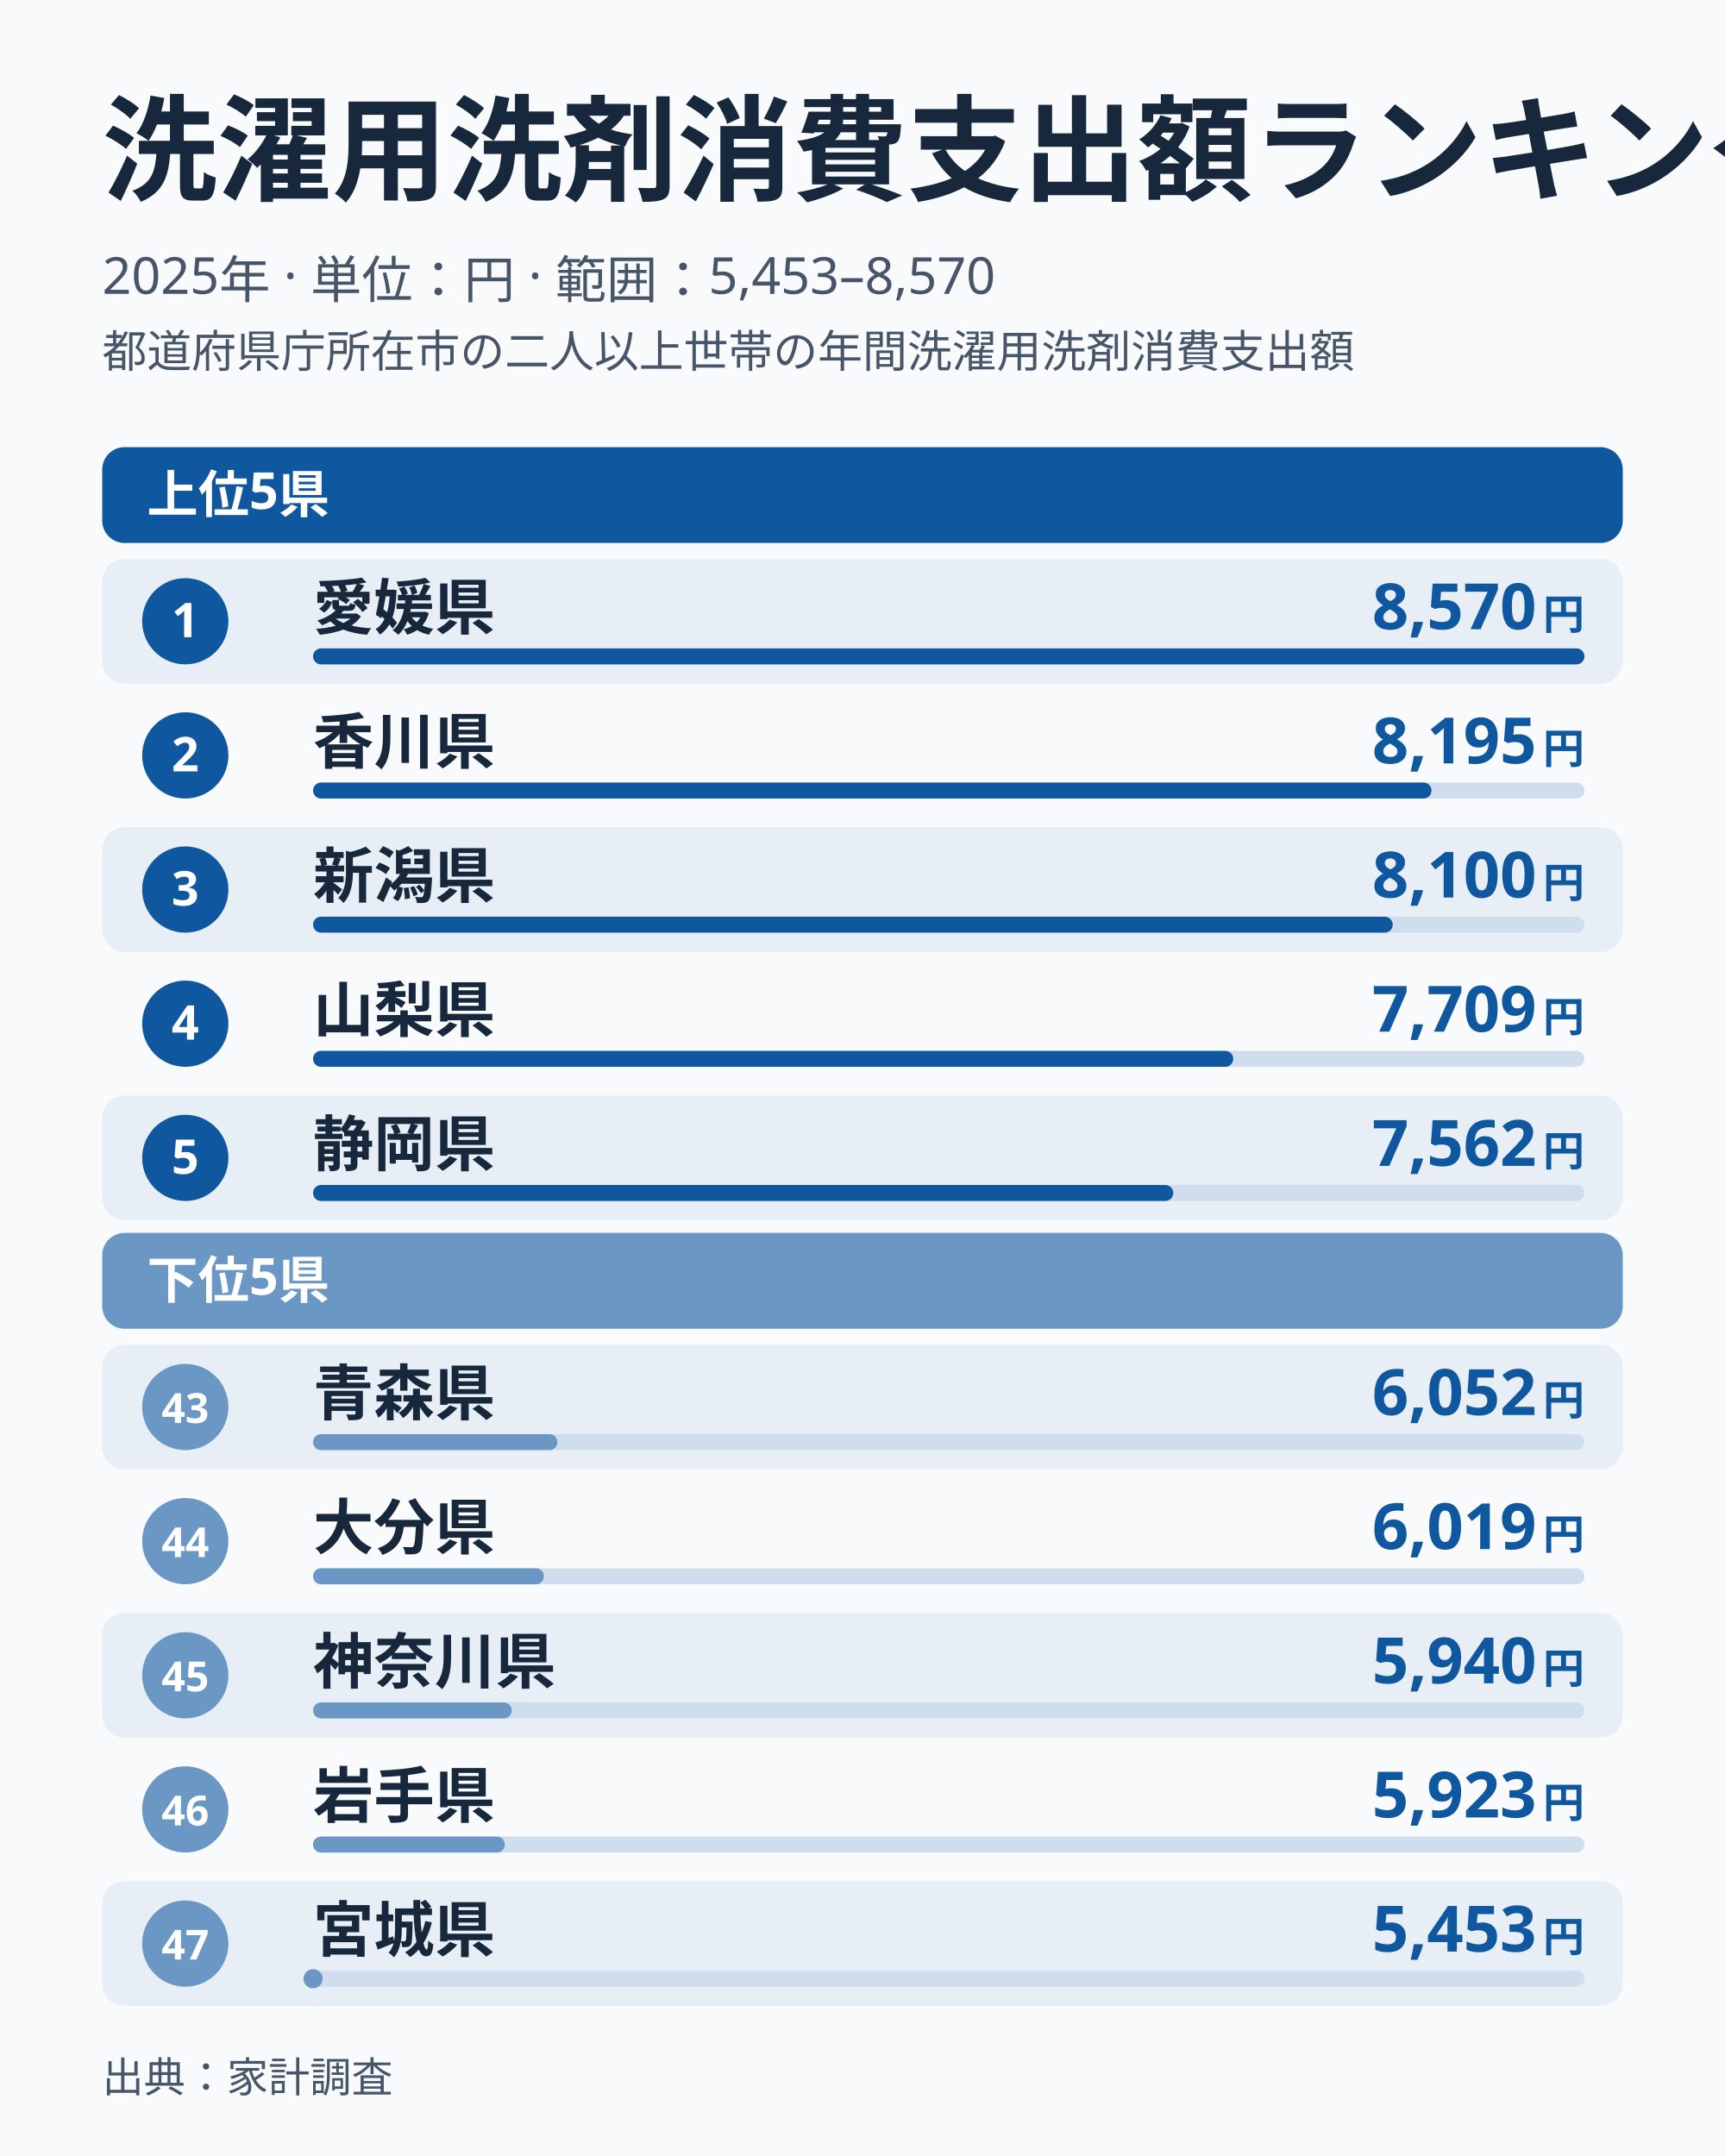
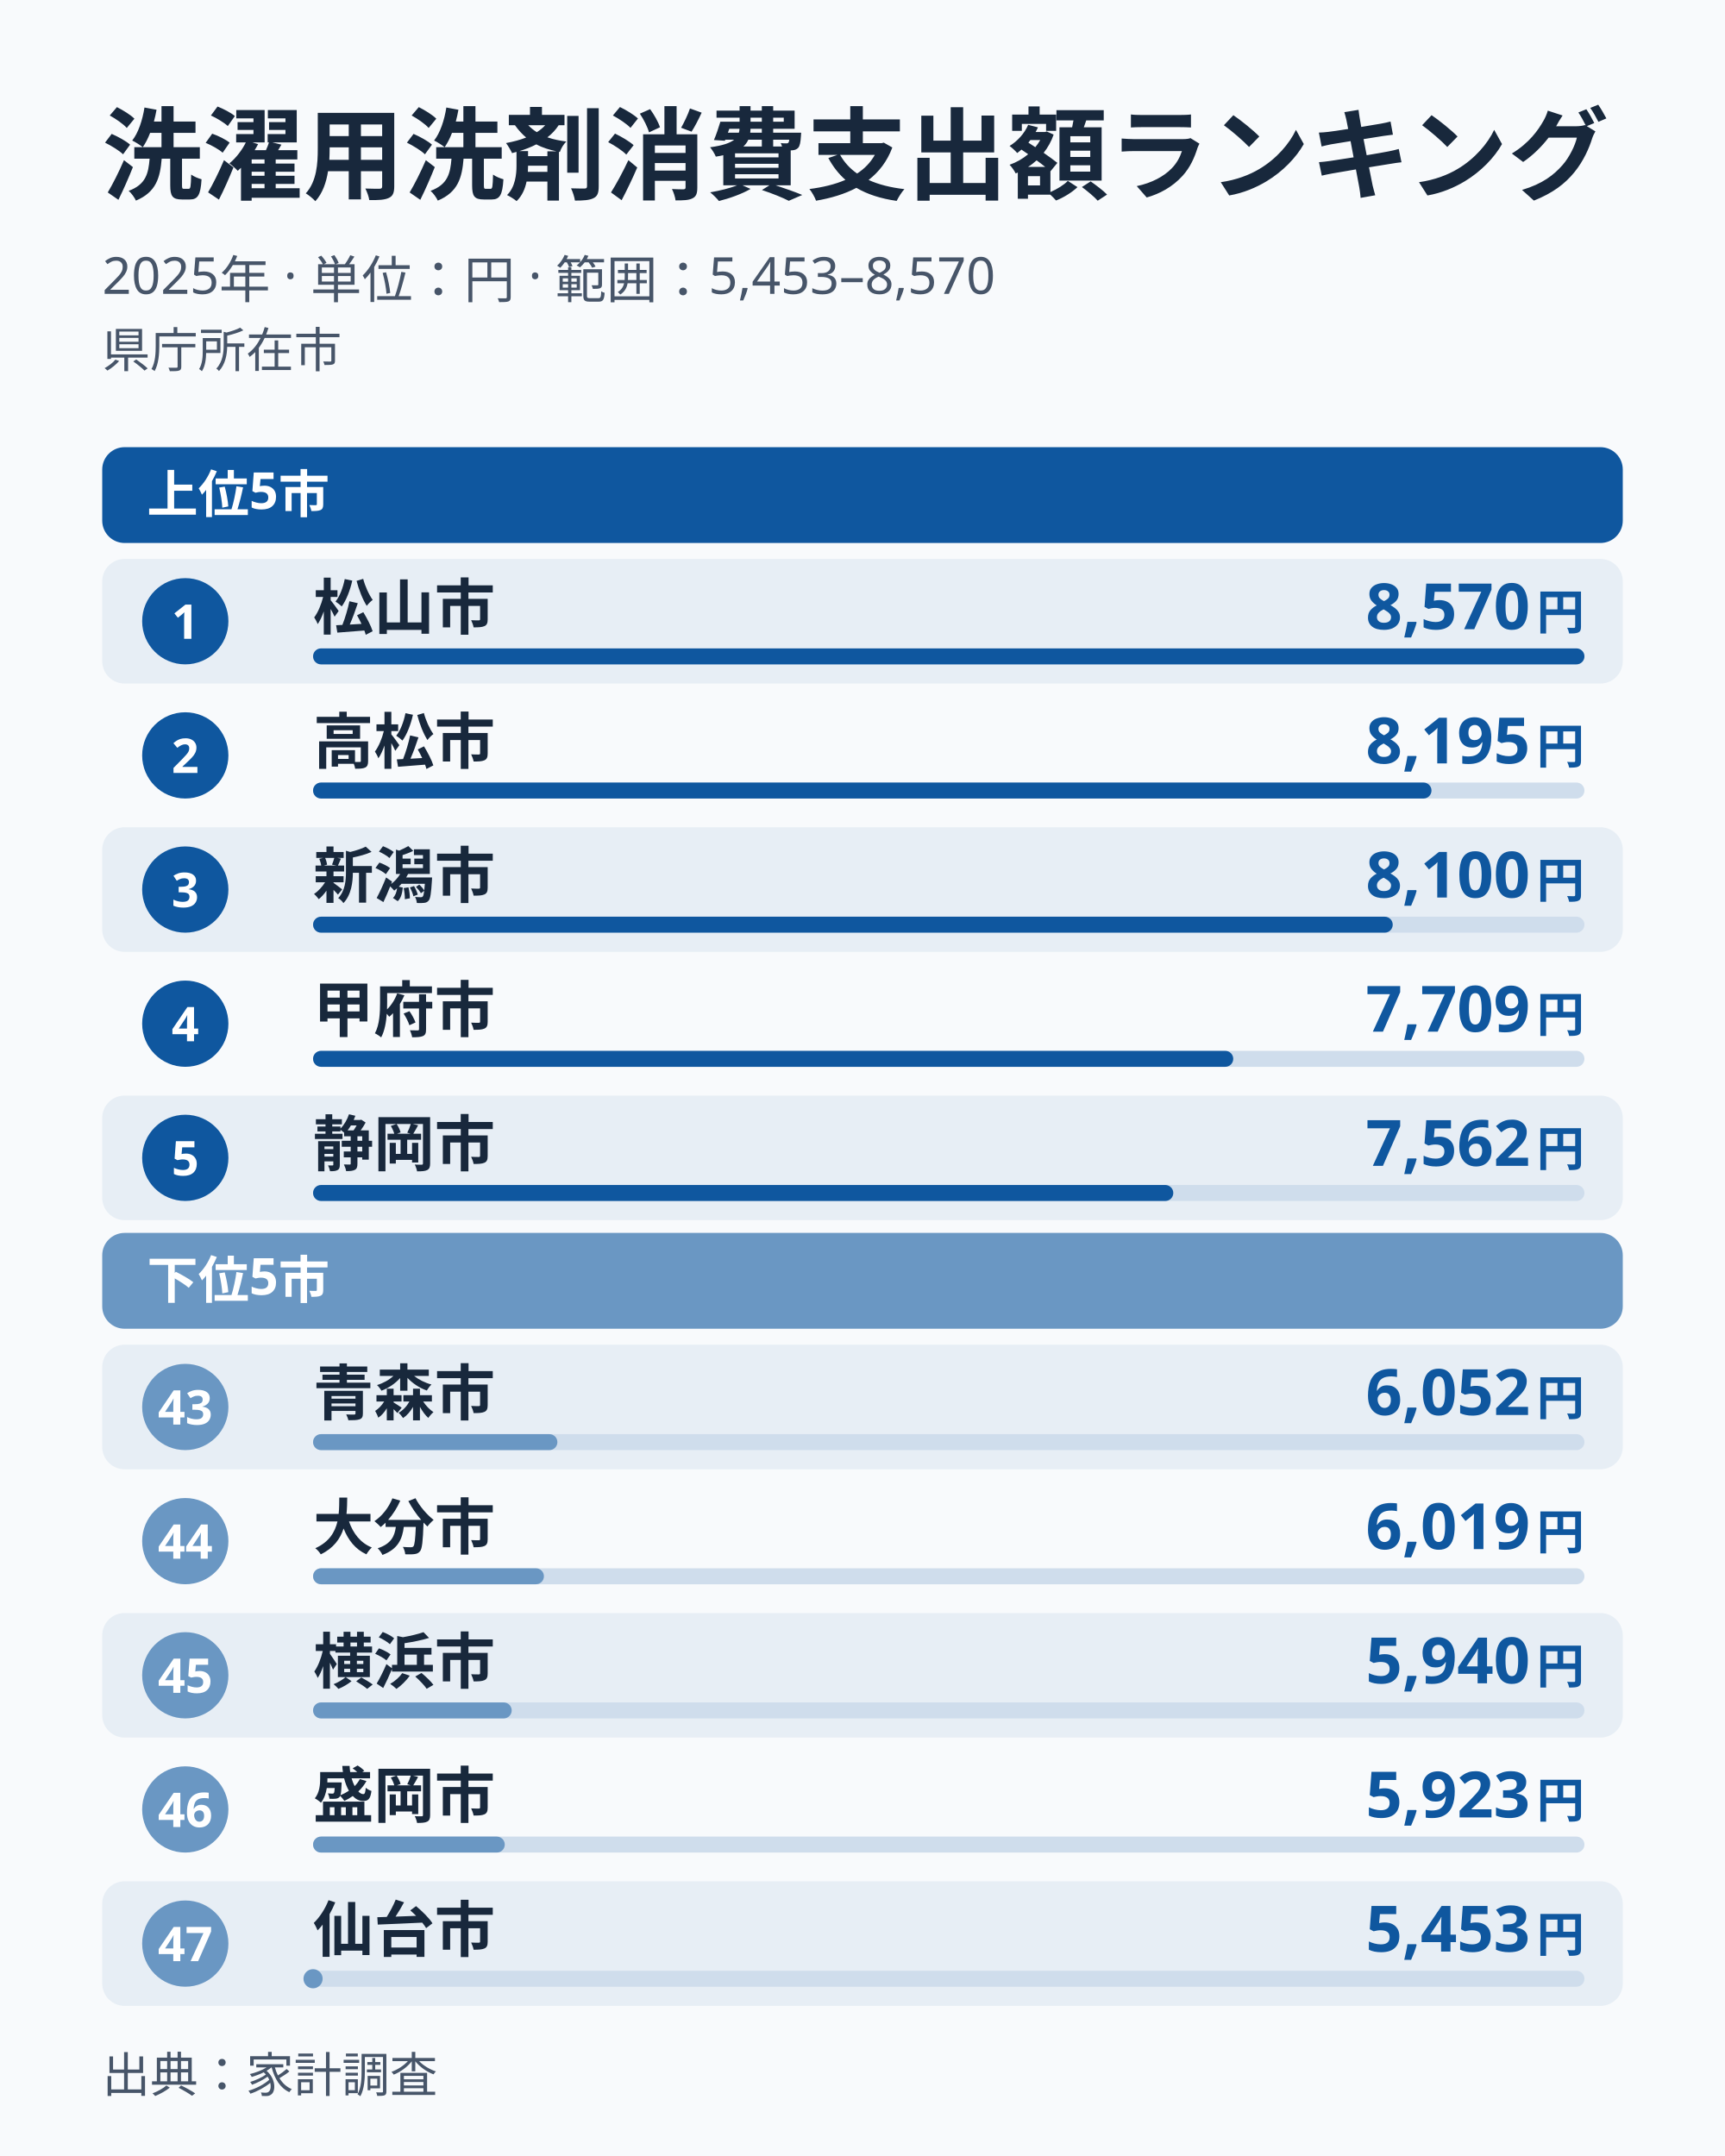
<svg xmlns="http://www.w3.org/2000/svg" width="1080" height="1350" viewBox="0 0 1080 1350" role="img" aria-label="洗濯用洗剤消費支出額ランキング" data-theme="light" data-image-template="bar" data-domain-min="5453" data-domain-max="8570">
  <rect width="1080" height="1350" fill="#F8FAFC" />
  <g font-family="'Noto Sans JP','Hiragino Kaku Gothic ProN','Yu Gothic',Meiryo,sans-serif" fill="#18283C">
-     <text x="64" y="120" font-size="72" font-weight="700">洗濯用洗剤消費支出額ランキング</text>
+     <text x="64" y="120" font-size="63" font-weight="700">洗濯用洗剤消費支出額ランキング</text>
    <text x="64" y="184" font-size="32" fill="#475569">2025年 · 単位：円 · 範囲：5,453–8,570</text>
-     <text x="64" y="230" font-size="28" fill="#475569">都道府県庁所在市の二人以上世帯の年間洗濯用洗剤消費支出額</text>
+     <text x="64" y="230" font-size="30" fill="#475569">県庁所在市</text>
    <rect x="64" y="280" width="952" height="60" rx="14" fill="#0f579f" />
-     <text x="92" y="321" font-size="32" font-weight="700" fill="#FFFFFF">上位5県</text>
+     <text x="92" y="321" font-size="32" font-weight="700" fill="#FFFFFF">上位5市</text>
    <g data-rank="1" data-value="8570">
      <rect x="64" y="350" width="952" height="78" rx="14" fill="#e7eef5" />
      <circle cx="116" cy="389" r="27" fill="#0f579f" />
-       <text x="116" y="399" text-anchor="middle" font-size="30" font-weight="700" fill="#FFFFFF">1</text>
-       <text x="196" y="394" font-size="38" font-weight="700" fill="#18283C">愛媛県</text>
-       <text x="992" y="394" text-anchor="end" font-size="40" font-weight="700" fill="#0f579f">8,570<tspan font-size="26" dx="4">円</tspan>
+       <text x="116" y="400" text-anchor="middle" font-size="30" font-weight="700" fill="#FFFFFF">1</text>
+       <text x="196" y="394" font-size="38" font-weight="700" fill="#18283C">松山市</text>
+       <text x="992" y="394" text-anchor="end" font-size="40" font-weight="700" fill="#0f579f">8,570<tspan font-size="30" dx="4">円</tspan>
      </text>
      <rect data-bar-track="true" x="196" y="406" width="796" height="10" rx="5" fill="#cfddec" />
      <rect data-bar-value="true" x="196" y="406" width="796" height="10" rx="5" fill="#0f579f" />
    </g>
    <g data-rank="2" data-value="8195">
      <circle cx="116" cy="473" r="27" fill="#0f579f" />
-       <text x="116" y="483" text-anchor="middle" font-size="30" font-weight="700" fill="#FFFFFF">2</text>
-       <text x="196" y="478" font-size="38" font-weight="700" fill="#18283C">香川県</text>
-       <text x="992" y="478" text-anchor="end" font-size="40" font-weight="700" fill="#0f579f">8,195<tspan font-size="26" dx="4">円</tspan>
+       <text x="116" y="484" text-anchor="middle" font-size="30" font-weight="700" fill="#FFFFFF">2</text>
+       <text x="196" y="478" font-size="38" font-weight="700" fill="#18283C">高松市</text>
+       <text x="992" y="478" text-anchor="end" font-size="40" font-weight="700" fill="#0f579f">8,195<tspan font-size="30" dx="4">円</tspan>
      </text>
      <rect data-bar-track="true" x="196" y="490" width="796" height="10" rx="5" fill="#cfddec" />
      <rect data-bar-value="true" x="196" y="490" width="700.235" height="10" rx="5" fill="#0f579f" />
    </g>
    <g data-rank="3" data-value="8100">
      <rect x="64" y="518" width="952" height="78" rx="14" fill="#e7eef5" />
      <circle cx="116" cy="557" r="27" fill="#0f579f" />
-       <text x="116" y="567" text-anchor="middle" font-size="30" font-weight="700" fill="#FFFFFF">3</text>
-       <text x="196" y="562" font-size="38" font-weight="700" fill="#18283C">新潟県</text>
-       <text x="992" y="562" text-anchor="end" font-size="40" font-weight="700" fill="#0f579f">8,100<tspan font-size="26" dx="4">円</tspan>
+       <text x="116" y="568" text-anchor="middle" font-size="30" font-weight="700" fill="#FFFFFF">3</text>
+       <text x="196" y="562" font-size="38" font-weight="700" fill="#18283C">新潟市</text>
+       <text x="992" y="562" text-anchor="end" font-size="40" font-weight="700" fill="#0f579f">8,100<tspan font-size="30" dx="4">円</tspan>
      </text>
      <rect data-bar-track="true" x="196" y="574" width="796" height="10" rx="5" fill="#cfddec" />
      <rect data-bar-value="true" x="196" y="574" width="675.974" height="10" rx="5" fill="#0f579f" />
    </g>
    <g data-rank="4" data-value="7709">
      <circle cx="116" cy="641" r="27" fill="#0f579f" />
-       <text x="116" y="651" text-anchor="middle" font-size="30" font-weight="700" fill="#FFFFFF">4</text>
-       <text x="196" y="646" font-size="38" font-weight="700" fill="#18283C">山梨県</text>
-       <text x="992" y="646" text-anchor="end" font-size="40" font-weight="700" fill="#0f579f">7,709<tspan font-size="26" dx="4">円</tspan>
+       <text x="116" y="652" text-anchor="middle" font-size="30" font-weight="700" fill="#FFFFFF">4</text>
+       <text x="196" y="646" font-size="38" font-weight="700" fill="#18283C">甲府市</text>
+       <text x="992" y="646" text-anchor="end" font-size="40" font-weight="700" fill="#0f579f">7,709<tspan font-size="30" dx="4">円</tspan>
      </text>
      <rect data-bar-track="true" x="196" y="658" width="796" height="10" rx="5" fill="#cfddec" />
      <rect data-bar-value="true" x="196" y="658" width="576.123" height="10" rx="5" fill="#0f579f" />
    </g>
    <g data-rank="5" data-value="7562">
      <rect x="64" y="686" width="952" height="78" rx="14" fill="#e7eef5" />
      <circle cx="116" cy="725" r="27" fill="#0f579f" />
-       <text x="116" y="735" text-anchor="middle" font-size="30" font-weight="700" fill="#FFFFFF">5</text>
-       <text x="196" y="730" font-size="38" font-weight="700" fill="#18283C">静岡県</text>
-       <text x="992" y="730" text-anchor="end" font-size="40" font-weight="700" fill="#0f579f">7,562<tspan font-size="26" dx="4">円</tspan>
+       <text x="116" y="736" text-anchor="middle" font-size="30" font-weight="700" fill="#FFFFFF">5</text>
+       <text x="196" y="730" font-size="38" font-weight="700" fill="#18283C">静岡市</text>
+       <text x="992" y="730" text-anchor="end" font-size="40" font-weight="700" fill="#0f579f">7,562<tspan font-size="30" dx="4">円</tspan>
      </text>
      <rect data-bar-track="true" x="196" y="742" width="796" height="10" rx="5" fill="#cfddec" />
      <rect data-bar-value="true" x="196" y="742" width="538.583" height="10" rx="5" fill="#0f579f" />
    </g>
    <rect x="64" y="772" width="952" height="60" rx="14" fill="#6a97c3" />
-     <text x="92" y="813" font-size="32" font-weight="700" fill="#FFFFFF">下位5県</text>
+     <text x="92" y="813" font-size="32" font-weight="700" fill="#FFFFFF">下位5市</text>
    <g data-rank="43" data-value="6052">
      <rect x="64" y="842" width="952" height="78" rx="14" fill="#e7eef5" />
      <circle cx="116" cy="881" r="27" fill="#6a97c3" />
-       <text x="116" y="891" text-anchor="middle" font-size="26" font-weight="700" fill="#FFFFFF">43</text>
-       <text x="196" y="886" font-size="38" font-weight="700" fill="#18283C">青森県</text>
-       <text x="992" y="886" text-anchor="end" font-size="40" font-weight="700" fill="#0f579f">6,052<tspan font-size="26" dx="4">円</tspan>
+       <text x="116" y="892" text-anchor="middle" font-size="30" font-weight="700" fill="#FFFFFF">43</text>
+       <text x="196" y="886" font-size="38" font-weight="700" fill="#18283C">青森市</text>
+       <text x="992" y="886" text-anchor="end" font-size="40" font-weight="700" fill="#0f579f">6,052<tspan font-size="30" dx="4">円</tspan>
      </text>
      <rect data-bar-track="true" x="196" y="898" width="796" height="10" rx="5" fill="#cfddec" />
      <rect data-bar-value="true" x="196" y="898" width="152.969" height="10" rx="5" fill="#6a97c3" />
    </g>
    <g data-rank="44" data-value="6019">
      <circle cx="116" cy="965" r="27" fill="#6a97c3" />
-       <text x="116" y="975" text-anchor="middle" font-size="26" font-weight="700" fill="#FFFFFF">44</text>
-       <text x="196" y="970" font-size="38" font-weight="700" fill="#18283C">大分県</text>
-       <text x="992" y="970" text-anchor="end" font-size="40" font-weight="700" fill="#0f579f">6,019<tspan font-size="26" dx="4">円</tspan>
+       <text x="116" y="976" text-anchor="middle" font-size="30" font-weight="700" fill="#FFFFFF">44</text>
+       <text x="196" y="970" font-size="38" font-weight="700" fill="#18283C">大分市</text>
+       <text x="992" y="970" text-anchor="end" font-size="40" font-weight="700" fill="#0f579f">6,019<tspan font-size="30" dx="4">円</tspan>
      </text>
      <rect data-bar-track="true" x="196" y="982" width="796" height="10" rx="5" fill="#cfddec" />
      <rect data-bar-value="true" x="196" y="982" width="144.542" height="10" rx="5" fill="#6a97c3" />
    </g>
    <g data-rank="45" data-value="5940">
      <rect x="64" y="1010" width="952" height="78" rx="14" fill="#e7eef5" />
      <circle cx="116" cy="1049" r="27" fill="#6a97c3" />
-       <text x="116" y="1059" text-anchor="middle" font-size="26" font-weight="700" fill="#FFFFFF">45</text>
-       <text x="196" y="1054" font-size="38" font-weight="700" fill="#18283C">神奈川県</text>
-       <text x="992" y="1054" text-anchor="end" font-size="40" font-weight="700" fill="#0f579f">5,940<tspan font-size="26" dx="4">円</tspan>
+       <text x="116" y="1060" text-anchor="middle" font-size="30" font-weight="700" fill="#FFFFFF">45</text>
+       <text x="196" y="1054" font-size="38" font-weight="700" fill="#18283C">横浜市</text>
+       <text x="992" y="1054" text-anchor="end" font-size="40" font-weight="700" fill="#0f579f">5,940<tspan font-size="30" dx="4">円</tspan>
      </text>
      <rect data-bar-track="true" x="196" y="1066" width="796" height="10" rx="5" fill="#cfddec" />
      <rect data-bar-value="true" x="196" y="1066" width="124.367" height="10" rx="5" fill="#6a97c3" />
    </g>
    <g data-rank="46" data-value="5923">
      <circle cx="116" cy="1133" r="27" fill="#6a97c3" />
-       <text x="116" y="1143" text-anchor="middle" font-size="26" font-weight="700" fill="#FFFFFF">46</text>
-       <text x="196" y="1138" font-size="38" font-weight="700" fill="#18283C">岩手県</text>
-       <text x="992" y="1138" text-anchor="end" font-size="40" font-weight="700" fill="#0f579f">5,923<tspan font-size="26" dx="4">円</tspan>
+       <text x="116" y="1144" text-anchor="middle" font-size="30" font-weight="700" fill="#FFFFFF">46</text>
+       <text x="196" y="1138" font-size="38" font-weight="700" fill="#18283C">盛岡市</text>
+       <text x="992" y="1138" text-anchor="end" font-size="40" font-weight="700" fill="#0f579f">5,923<tspan font-size="30" dx="4">円</tspan>
      </text>
      <rect data-bar-track="true" x="196" y="1150" width="796" height="10" rx="5" fill="#cfddec" />
      <rect data-bar-value="true" x="196" y="1150" width="120.026" height="10" rx="5" fill="#6a97c3" />
    </g>
    <g data-rank="47" data-value="5453">
      <rect x="64" y="1178" width="952" height="78" rx="14" fill="#e7eef5" />
      <circle cx="116" cy="1217" r="27" fill="#6a97c3" />
-       <text x="116" y="1227" text-anchor="middle" font-size="26" font-weight="700" fill="#FFFFFF">47</text>
-       <text x="196" y="1222" font-size="38" font-weight="700" fill="#18283C">宮城県</text>
-       <text x="992" y="1222" text-anchor="end" font-size="40" font-weight="700" fill="#0f579f">5,453<tspan font-size="26" dx="4">円</tspan>
+       <text x="116" y="1228" text-anchor="middle" font-size="30" font-weight="700" fill="#FFFFFF">47</text>
+       <text x="196" y="1222" font-size="38" font-weight="700" fill="#18283C">仙台市</text>
+       <text x="992" y="1222" text-anchor="end" font-size="40" font-weight="700" fill="#0f579f">5,453<tspan font-size="30" dx="4">円</tspan>
      </text>
      <rect data-bar-track="true" x="196" y="1234" width="796" height="10" rx="5" fill="#cfddec" />
      <rect data-bar-value="true" x="196" y="1234" width="0" height="10" rx="5" fill="#6a97c3" />
      <circle cx="196" cy="1239" r="6" fill="#6a97c3" />
    </g>
-     <text x="64" y="1310" font-size="26" fill="#475569">出典：家計調査</text>
+     <text x="64" y="1310" font-size="30" fill="#475569">出典：家計調査</text>
  </g>
</svg>
